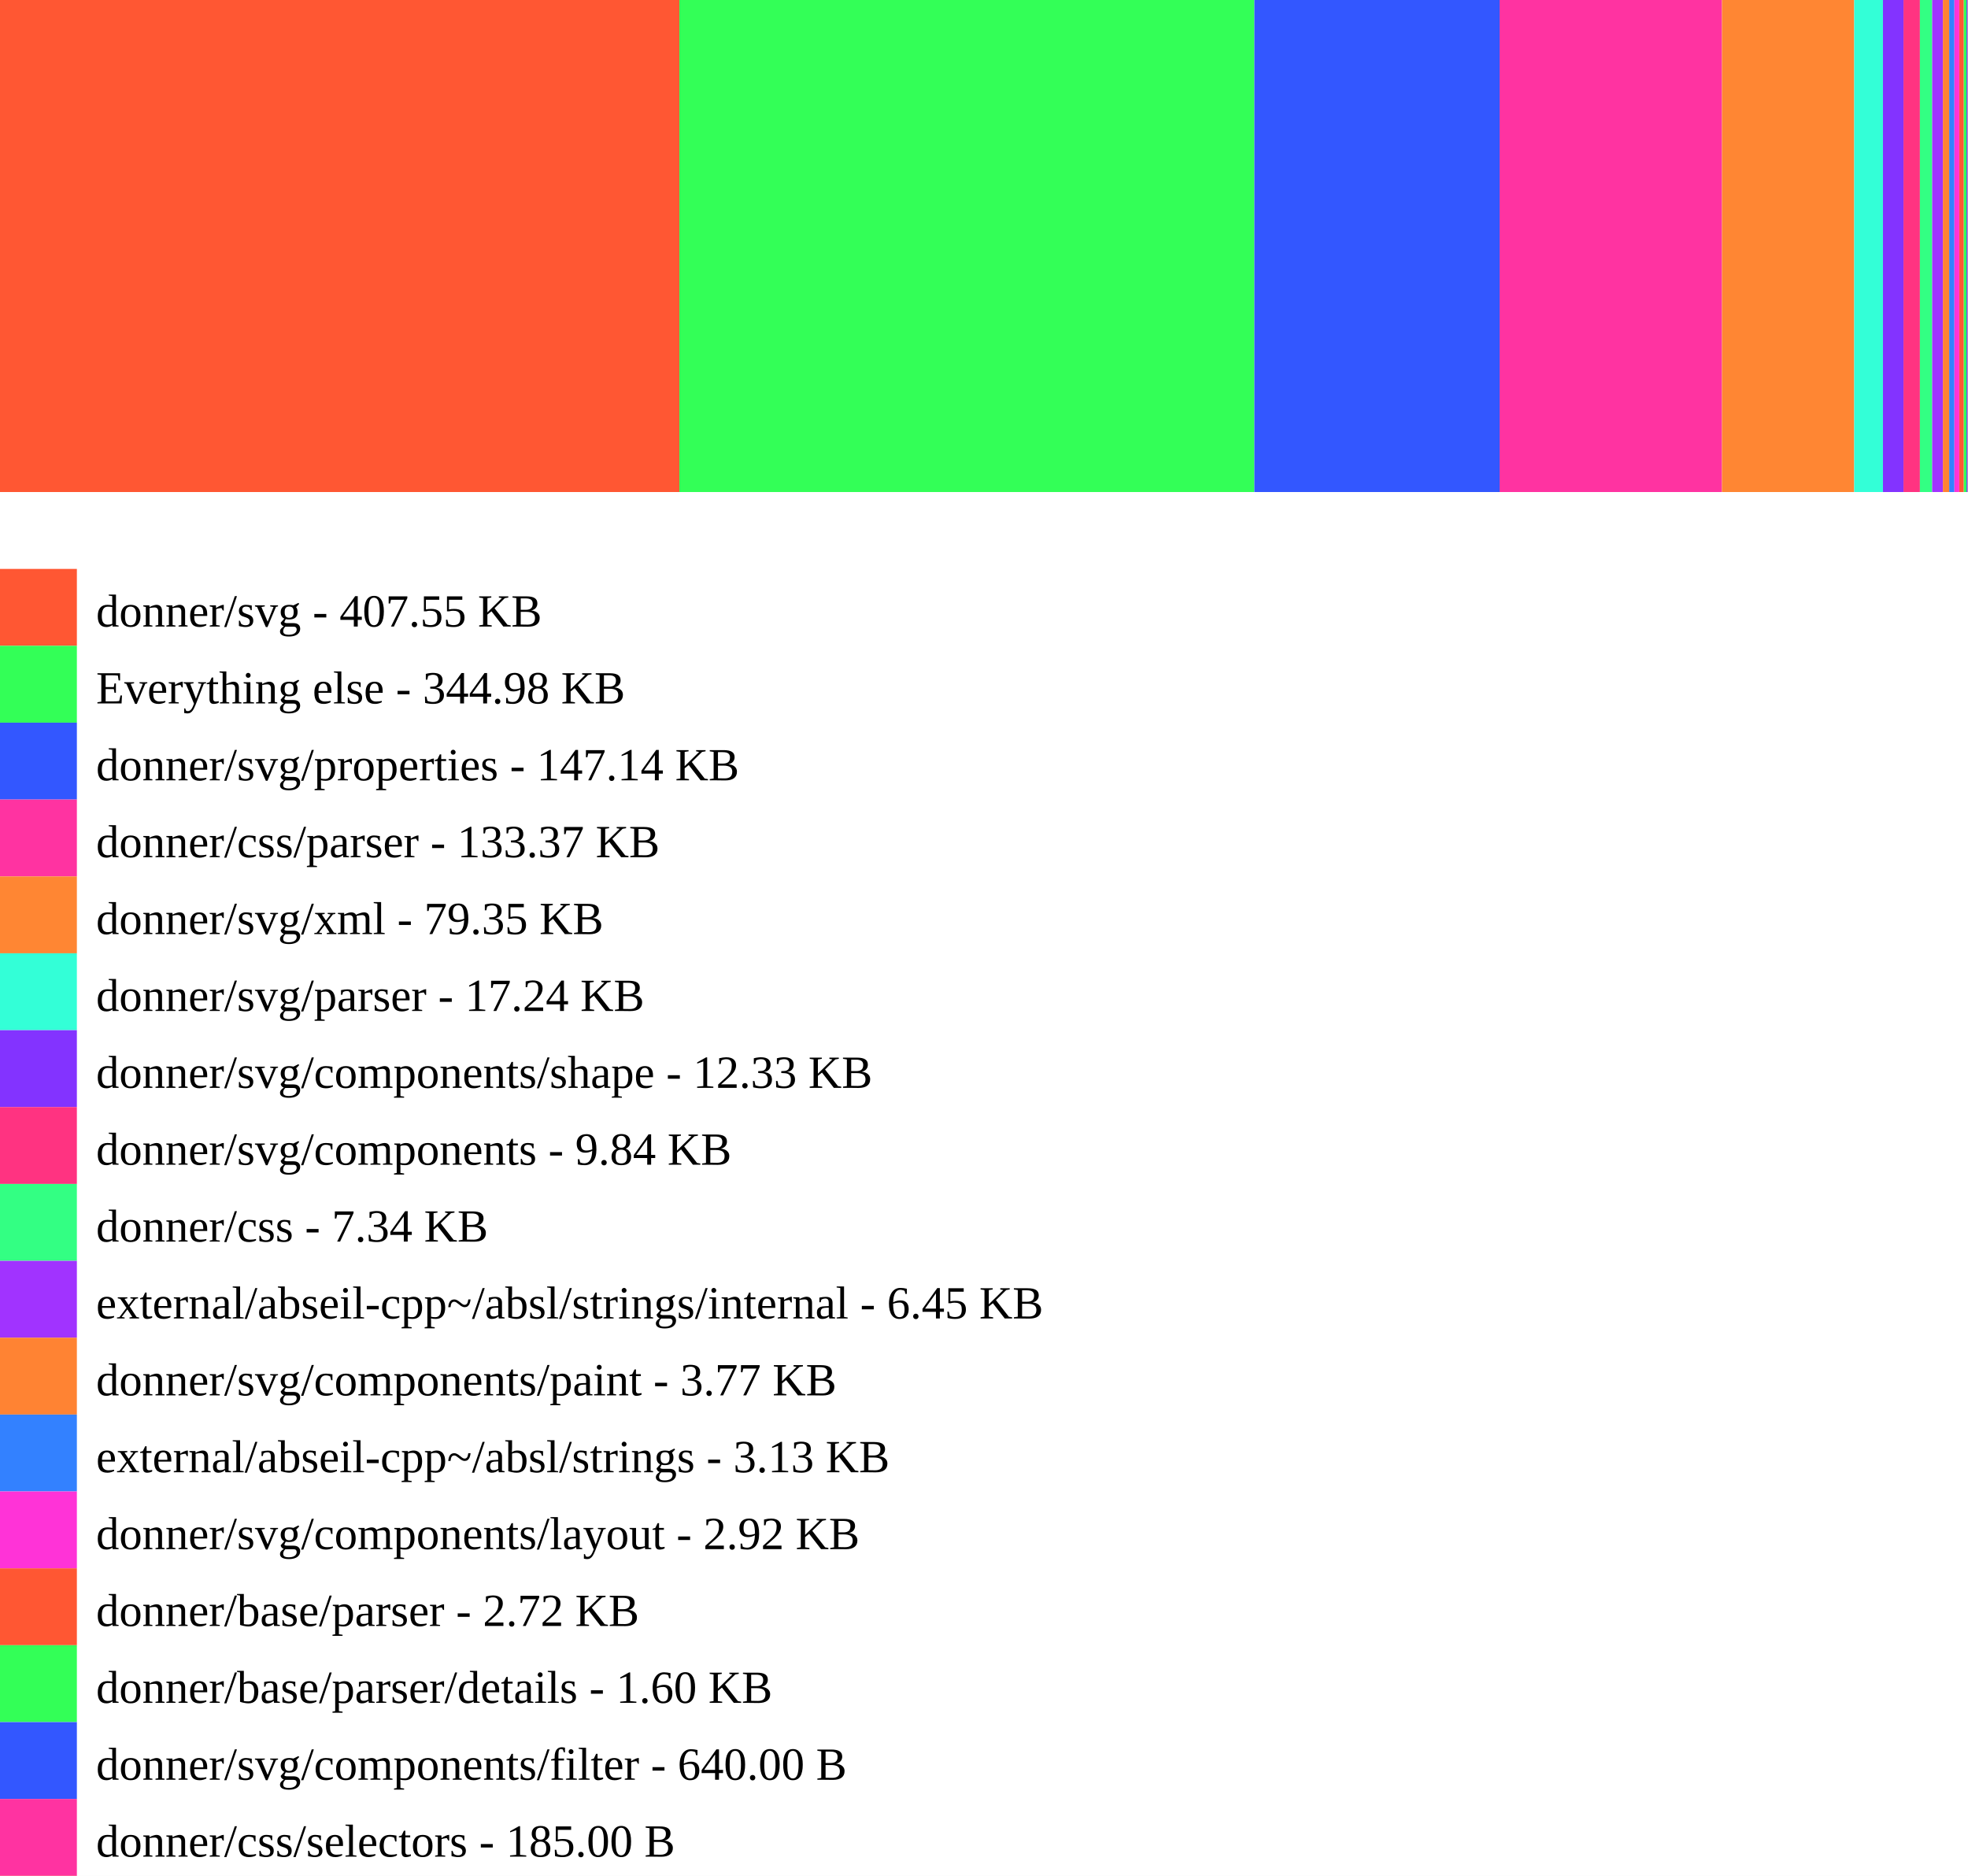
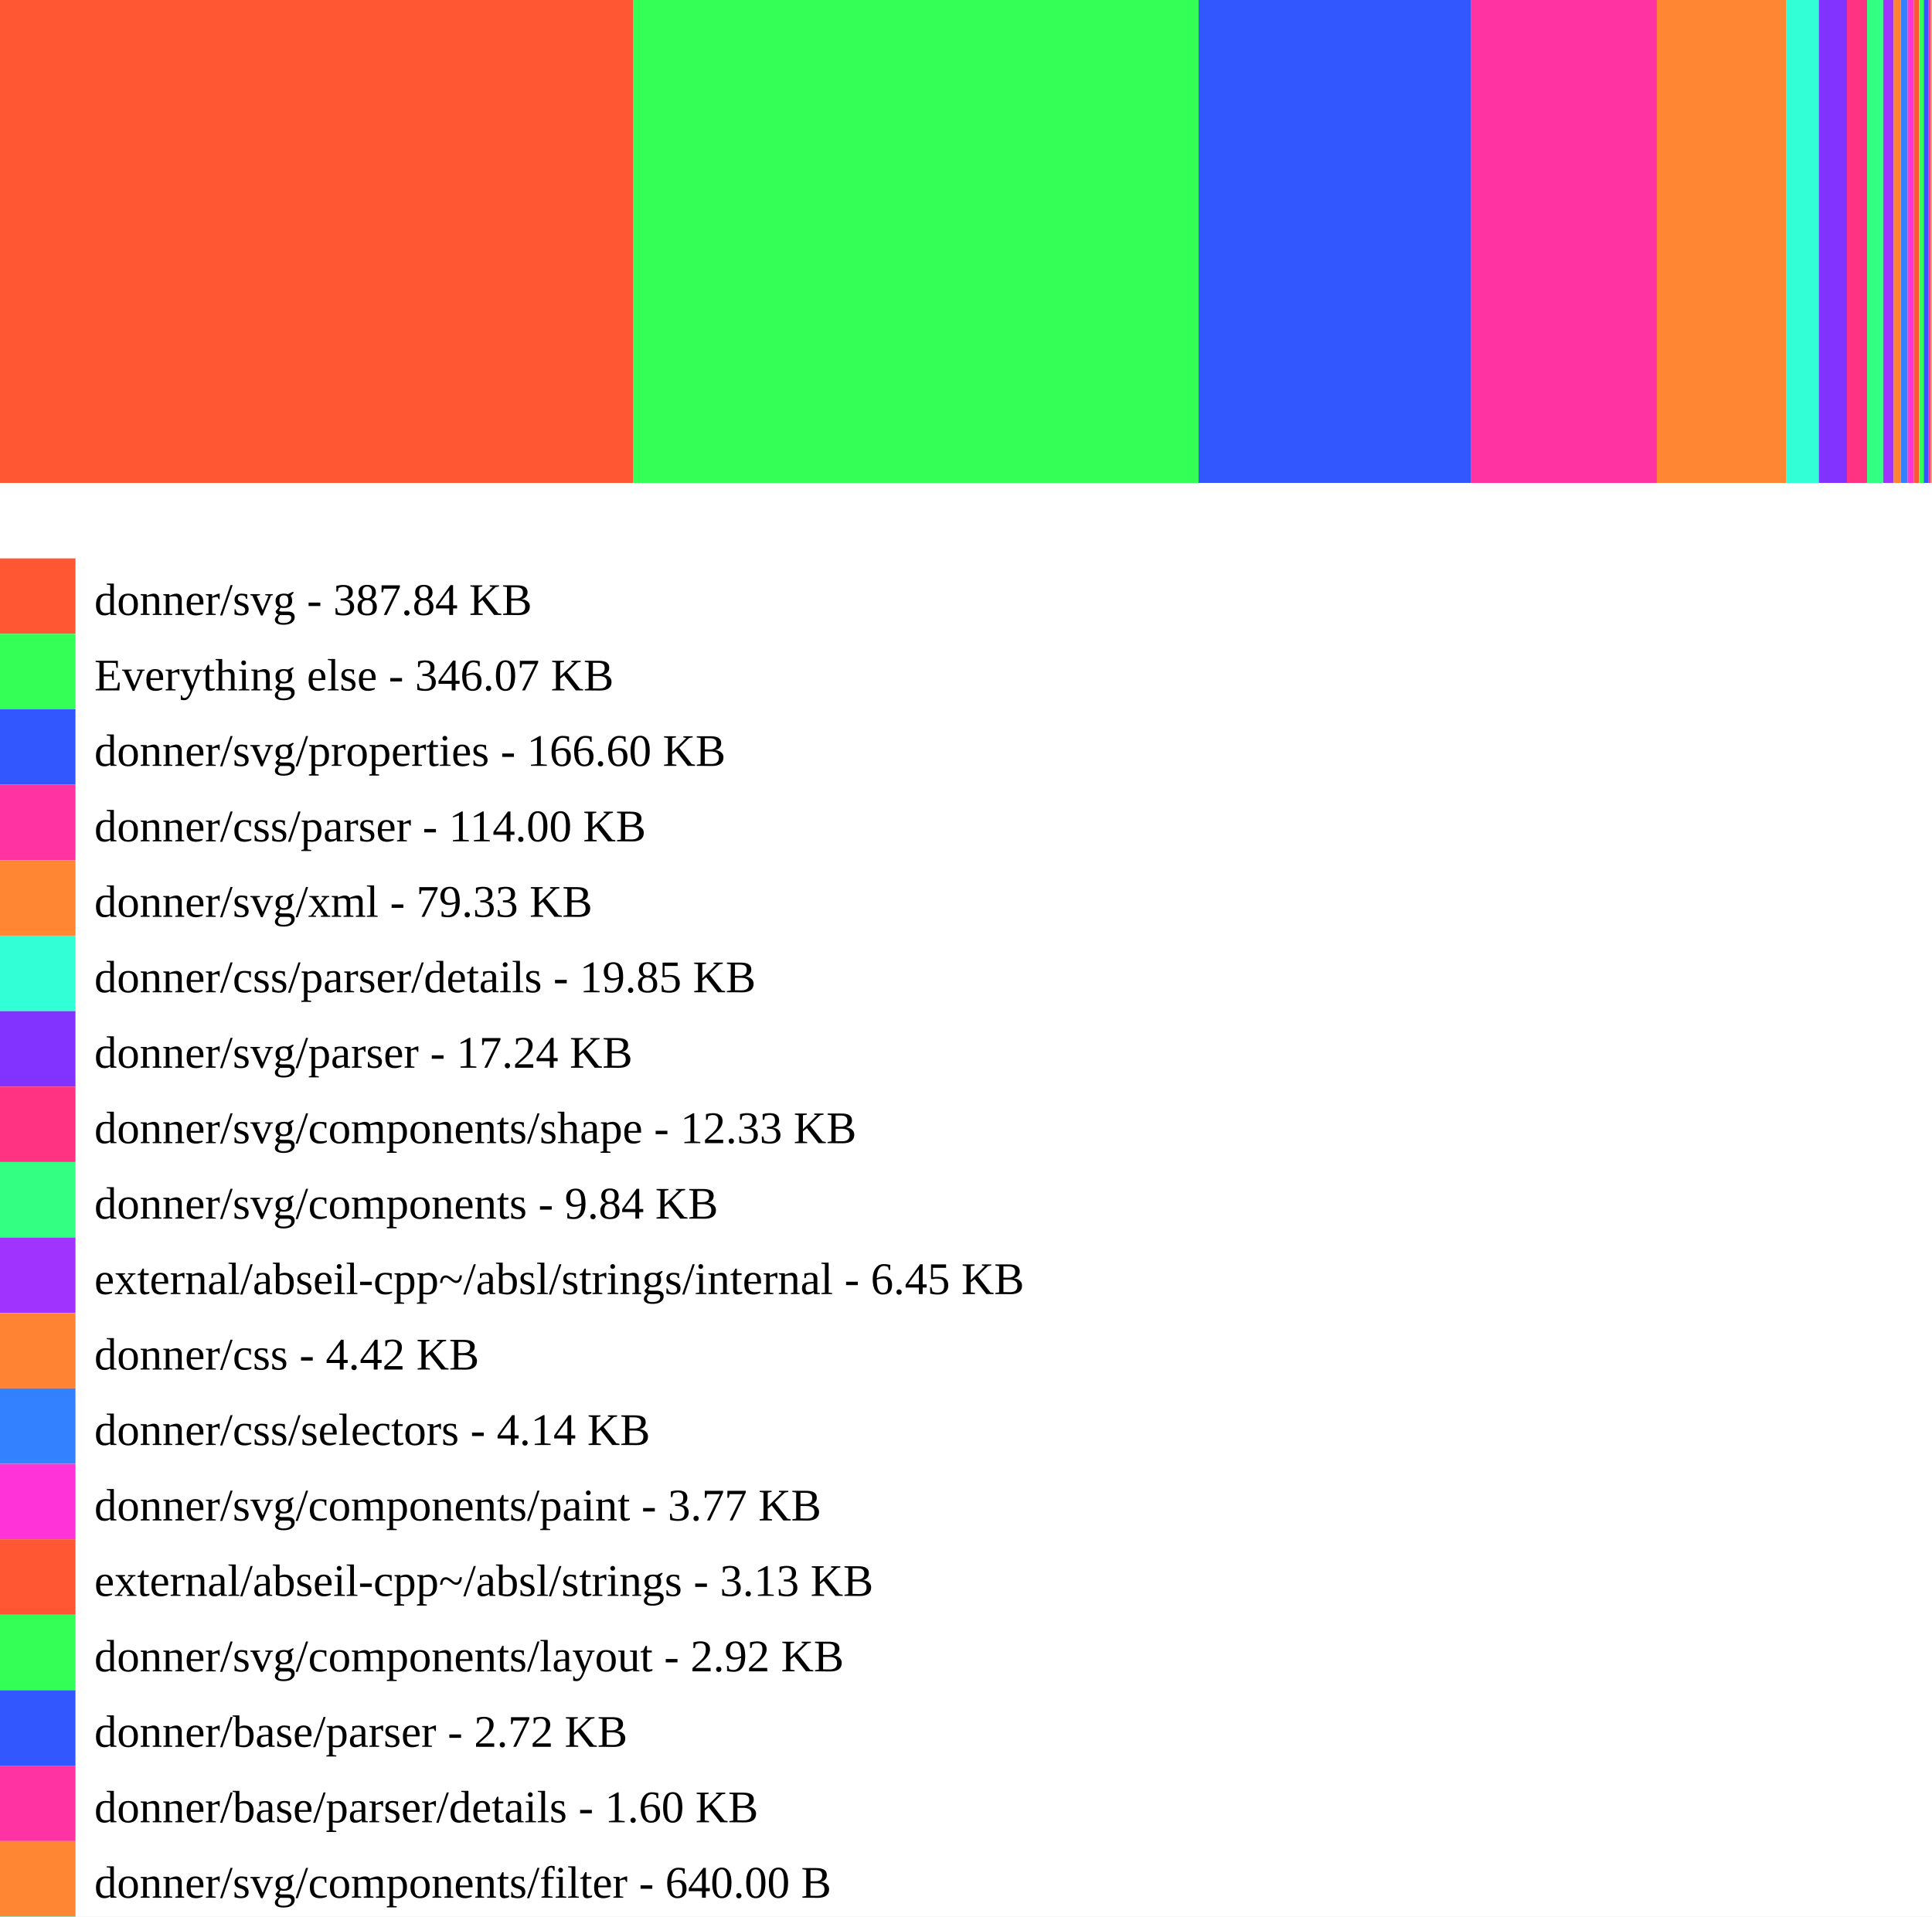
- <svg xmlns="http://www.w3.org/2000/svg" width="512" height="488">
-   <rect x="0" y="0" width="512" height="488" fill="white" />
-   <rect x="0" y="0" width="176.738" height="128" fill="#FF5733" />
-   <rect x="176.738" y="0" width="149.605" height="128" fill="#33FF57" />
-   <rect x="326.343" y="0" width="63.809" height="128" fill="#3357FF" />
-   <rect x="390.151" y="0" width="57.837" height="128" fill="#FF33A1" />
-   <rect x="447.988" y="0" width="34.411" height="128" fill="#FF8633" />
-   <rect x="482.399" y="0" width="7.475" height="128" fill="#33FFD7" />
-   <rect x="489.874" y="0" width="5.348" height="128" fill="#8333FF" />
-   <rect x="495.222" y="0" width="4.267" height="128" fill="#FF3381" />
-   <rect x="499.489" y="0" width="3.184" height="128" fill="#33FF83" />
-   <rect x="502.673" y="0" width="2.798" height="128" fill="#A133FF" />
-   <rect x="505.471" y="0" width="1.635" height="128" fill="#FF8333" />
-   <rect x="507.107" y="0" width="1.358" height="128" fill="#3381FF" />
-   <rect x="508.465" y="0" width="1.266" height="128" fill="#FF33D7" />
-   <rect x="509.73" y="0" width="1.18" height="128" fill="#FF5733" />
-   <rect x="510.911" y="0" width="0.694" height="128" fill="#33FF57" />
-   <rect x="511.604" y="0" width="0.271" height="128" fill="#3357FF" />
-   <rect x="511.875" y="0" width="0.078" height="128" fill="#FF33A1" />
-   <rect x="511.954" y="0" width="0.046" height="128" fill="#FF8633" />
+ <svg xmlns="http://www.w3.org/2000/svg" width="512" height="508">
+   <rect x="0" y="0" width="512" height="508" fill="white" />
+   <rect x="0" y="0" width="167.858" height="128" fill="#FF5733" />
+   <rect x="167.858" y="0" width="149.781" height="128" fill="#33FF57" />
+   <rect x="317.64" y="0" width="72.107" height="128" fill="#3357FF" />
+   <rect x="389.747" y="0" width="49.338" height="128" fill="#FF33A1" />
+   <rect x="439.085" y="0" width="34.335" height="128" fill="#FF8633" />
+   <rect x="473.42" y="0" width="8.59" height="128" fill="#33FFD7" />
+   <rect x="482.01" y="0" width="7.46" height="128" fill="#8333FF" />
+   <rect x="489.471" y="0" width="5.337" height="128" fill="#FF3381" />
+   <rect x="494.808" y="0" width="4.258" height="128" fill="#33FF83" />
+   <rect x="499.067" y="0" width="2.793" height="128" fill="#A133FF" />
+   <rect x="501.859" y="0" width="1.912" height="128" fill="#FF8333" />
+   <rect x="503.771" y="0" width="1.791" height="128" fill="#3381FF" />
+   <rect x="505.562" y="0" width="1.632" height="128" fill="#FF33D7" />
+   <rect x="507.194" y="0" width="1.355" height="128" fill="#FF5733" />
+   <rect x="508.55" y="0" width="1.263" height="128" fill="#33FF57" />
+   <rect x="509.813" y="0" width="1.178" height="128" fill="#3357FF" />
+   <rect x="510.991" y="0" width="0.692" height="128" fill="#FF33A1" />
+   <rect x="511.683" y="0" width="0.271" height="128" fill="#FF8633" />
+   <rect x="511.954" y="0" width="0.046" height="128" fill="#33FFD7" />
  <rect x="0" y="148" width="20" height="20" fill="#FF5733" />
-   <text x="25" y="163" fill="black" font-size="12">donner/svg - 407.55 KB</text>
+   <text x="25" y="163" fill="black" font-size="12">donner/svg - 387.84 KB</text>
  <rect x="0" y="168" width="20" height="20" fill="#33FF57" />
-   <text x="25" y="183" fill="black" font-size="12">Everything else - 344.98 KB</text>
+   <text x="25" y="183" fill="black" font-size="12">Everything else - 346.07 KB</text>
  <rect x="0" y="188" width="20" height="20" fill="#3357FF" />
-   <text x="25" y="203" fill="black" font-size="12">donner/svg/properties - 147.14 KB</text>
+   <text x="25" y="203" fill="black" font-size="12">donner/svg/properties - 166.60 KB</text>
  <rect x="0" y="208" width="20" height="20" fill="#FF33A1" />
-   <text x="25" y="223" fill="black" font-size="12">donner/css/parser - 133.37 KB</text>
+   <text x="25" y="223" fill="black" font-size="12">donner/css/parser - 114.00 KB</text>
  <rect x="0" y="228" width="20" height="20" fill="#FF8633" />
-   <text x="25" y="243" fill="black" font-size="12">donner/svg/xml - 79.35 KB</text>
+   <text x="25" y="243" fill="black" font-size="12">donner/svg/xml - 79.33 KB</text>
  <rect x="0" y="248" width="20" height="20" fill="#33FFD7" />
-   <text x="25" y="263" fill="black" font-size="12">donner/svg/parser - 17.24 KB</text>
+   <text x="25" y="263" fill="black" font-size="12">donner/css/parser/details - 19.85 KB</text>
  <rect x="0" y="268" width="20" height="20" fill="#8333FF" />
-   <text x="25" y="283" fill="black" font-size="12">donner/svg/components/shape - 12.33 KB</text>
+   <text x="25" y="283" fill="black" font-size="12">donner/svg/parser - 17.24 KB</text>
  <rect x="0" y="288" width="20" height="20" fill="#FF3381" />
-   <text x="25" y="303" fill="black" font-size="12">donner/svg/components - 9.84 KB</text>
+   <text x="25" y="303" fill="black" font-size="12">donner/svg/components/shape - 12.33 KB</text>
  <rect x="0" y="308" width="20" height="20" fill="#33FF83" />
-   <text x="25" y="323" fill="black" font-size="12">donner/css - 7.34 KB</text>
+   <text x="25" y="323" fill="black" font-size="12">donner/svg/components - 9.84 KB</text>
  <rect x="0" y="328" width="20" height="20" fill="#A133FF" />
  <text x="25" y="343" fill="black" font-size="12">external/abseil-cpp~/absl/strings/internal - 6.45 KB</text>
  <rect x="0" y="348" width="20" height="20" fill="#FF8333" />
-   <text x="25" y="363" fill="black" font-size="12">donner/svg/components/paint - 3.77 KB</text>
+   <text x="25" y="363" fill="black" font-size="12">donner/css - 4.42 KB</text>
  <rect x="0" y="368" width="20" height="20" fill="#3381FF" />
-   <text x="25" y="383" fill="black" font-size="12">external/abseil-cpp~/absl/strings - 3.13 KB</text>
+   <text x="25" y="383" fill="black" font-size="12">donner/css/selectors - 4.14 KB</text>
  <rect x="0" y="388" width="20" height="20" fill="#FF33D7" />
-   <text x="25" y="403" fill="black" font-size="12">donner/svg/components/layout - 2.92 KB</text>
+   <text x="25" y="403" fill="black" font-size="12">donner/svg/components/paint - 3.77 KB</text>
  <rect x="0" y="408" width="20" height="20" fill="#FF5733" />
-   <text x="25" y="423" fill="black" font-size="12">donner/base/parser - 2.72 KB</text>
+   <text x="25" y="423" fill="black" font-size="12">external/abseil-cpp~/absl/strings - 3.13 KB</text>
  <rect x="0" y="428" width="20" height="20" fill="#33FF57" />
-   <text x="25" y="443" fill="black" font-size="12">donner/base/parser/details - 1.60 KB</text>
+   <text x="25" y="443" fill="black" font-size="12">donner/svg/components/layout - 2.92 KB</text>
  <rect x="0" y="448" width="20" height="20" fill="#3357FF" />
-   <text x="25" y="463" fill="black" font-size="12">donner/svg/components/filter - 640.00 B</text>
+   <text x="25" y="463" fill="black" font-size="12">donner/base/parser - 2.72 KB</text>
  <rect x="0" y="468" width="20" height="20" fill="#FF33A1" />
-   <text x="25" y="483" fill="black" font-size="12">donner/css/selectors - 185.00 B</text>
+   <text x="25" y="483" fill="black" font-size="12">donner/base/parser/details - 1.60 KB</text>
  <rect x="0" y="488" width="20" height="20" fill="#FF8633" />
-   <text x="25" y="503" fill="black" font-size="12">donner/svg/registry - 109.00 B</text>
+   <text x="25" y="503" fill="black" font-size="12">donner/svg/components/filter - 640.00 B</text>
+   <rect x="0" y="508" width="20" height="20" fill="#33FFD7" />
+   <text x="25" y="523" fill="black" font-size="12">donner/svg/registry - 109.00 B</text>
</svg>
